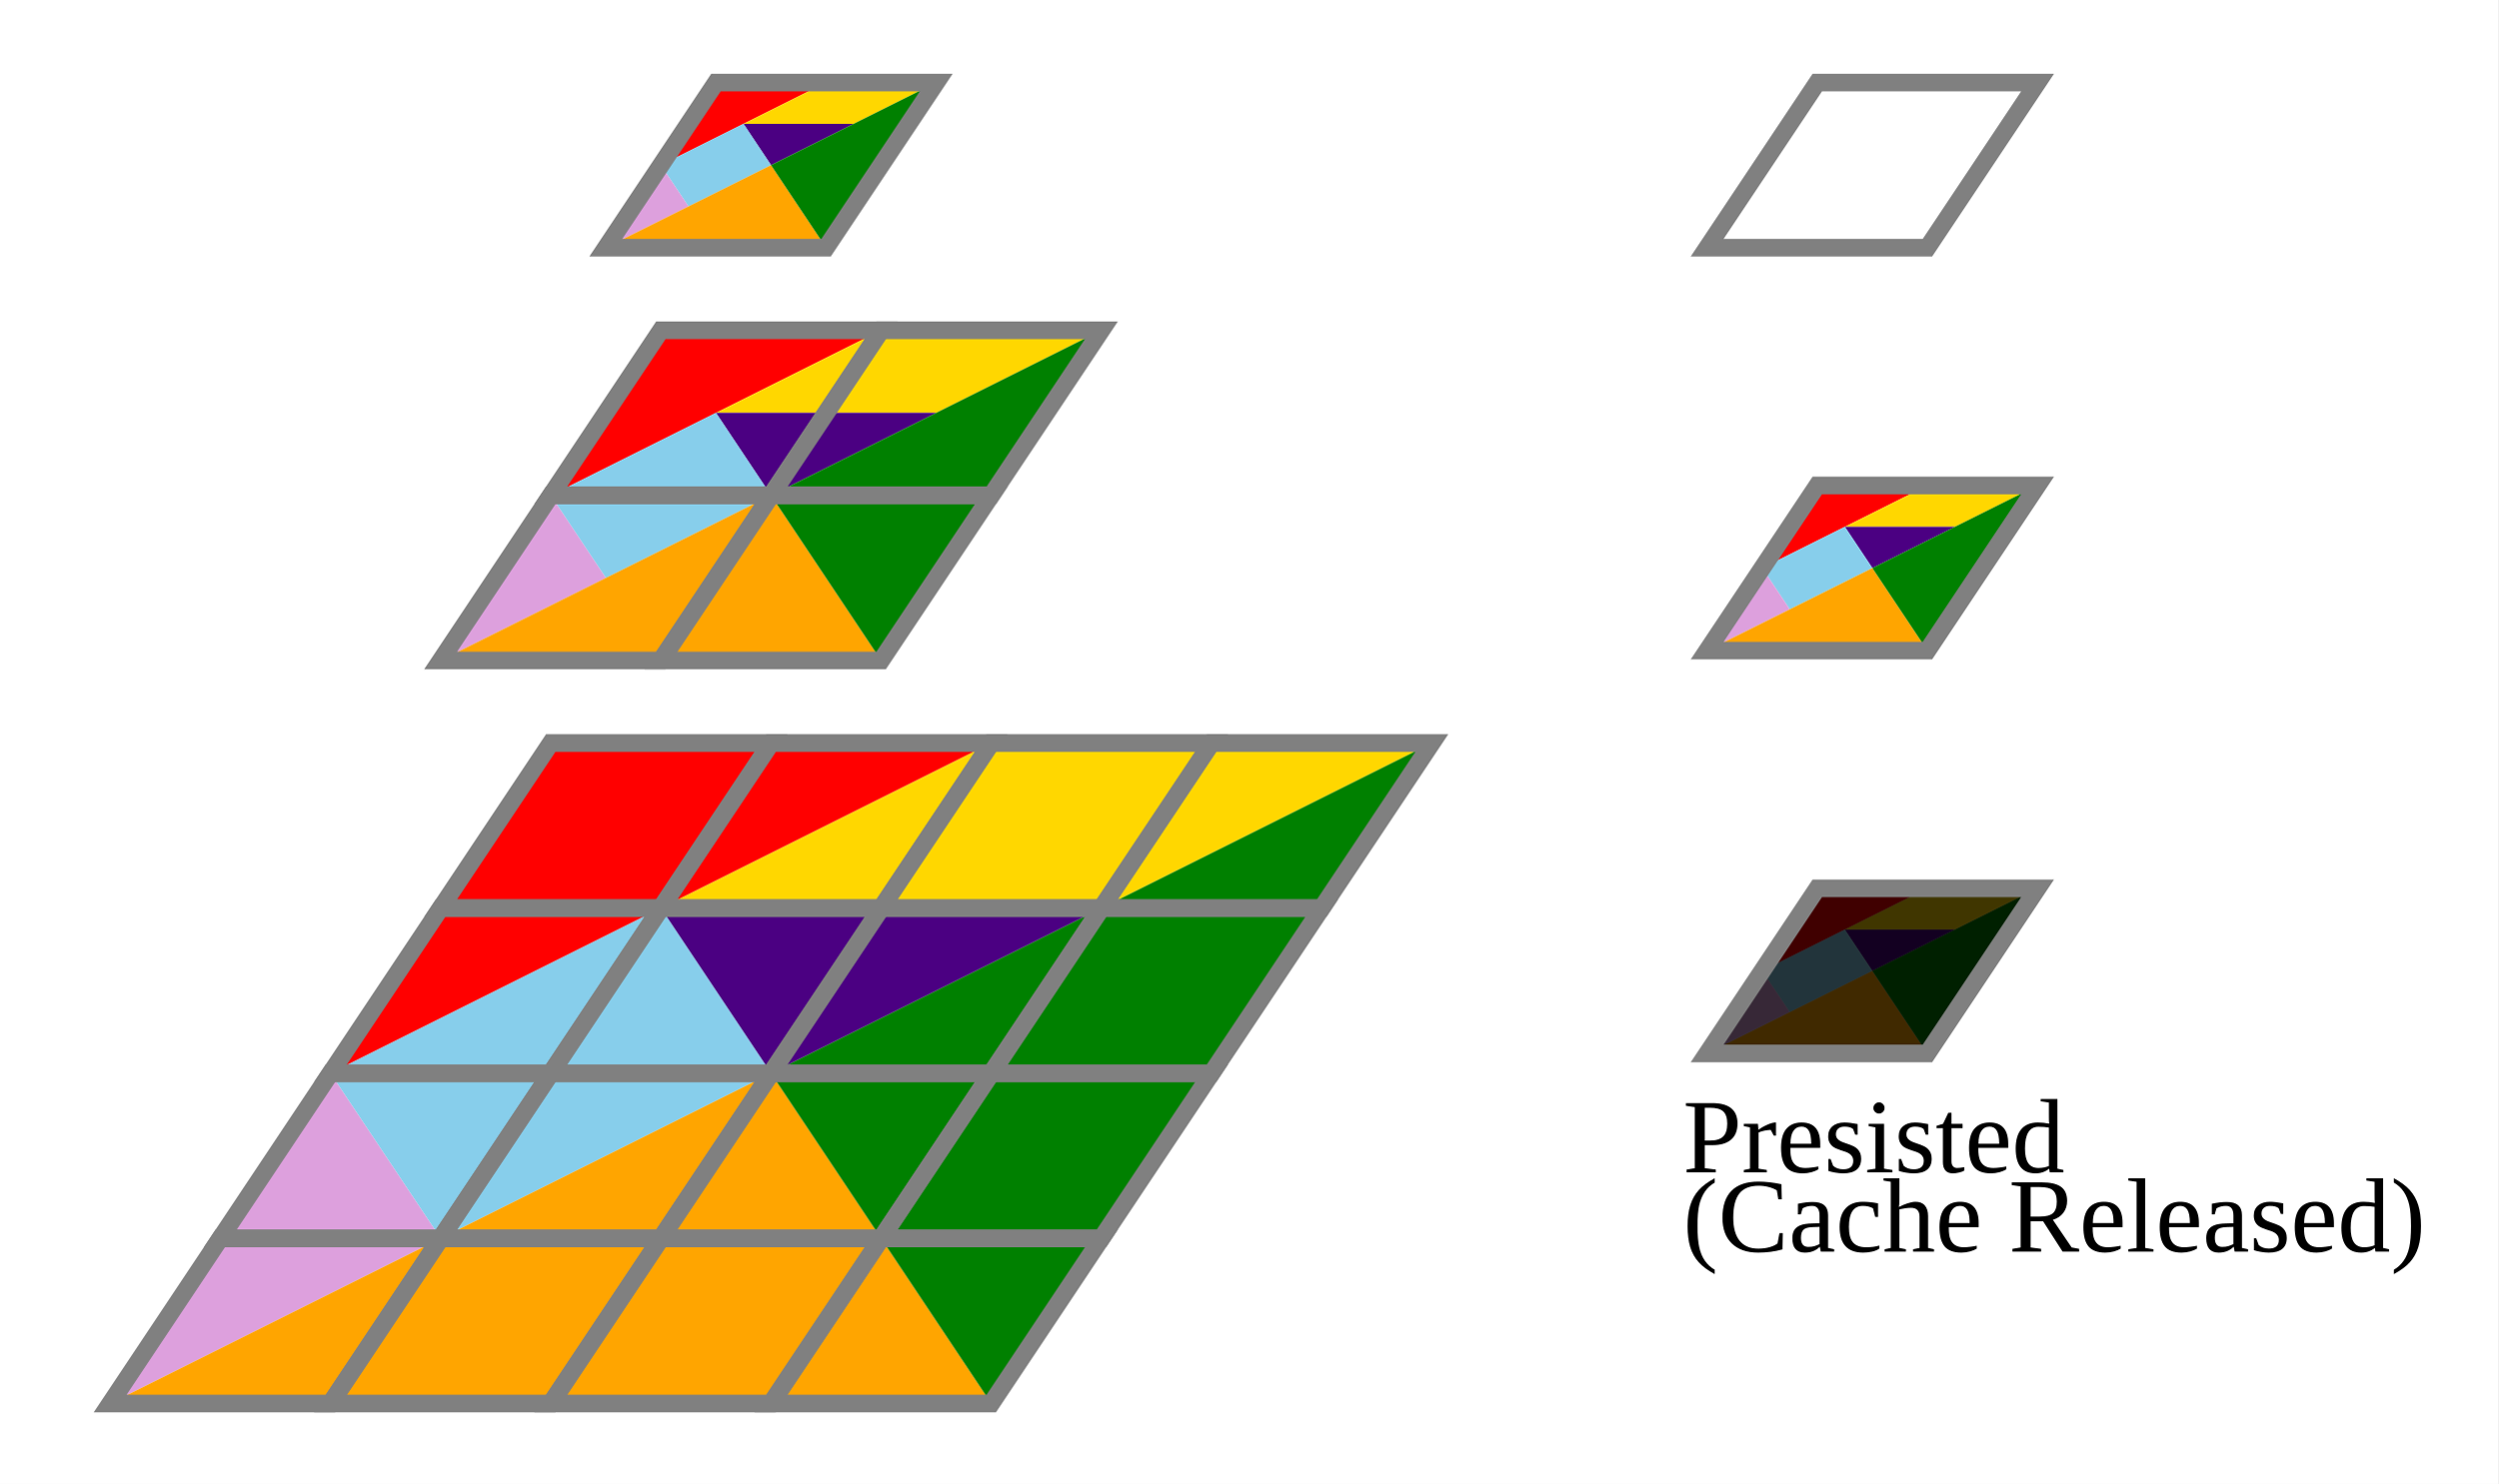
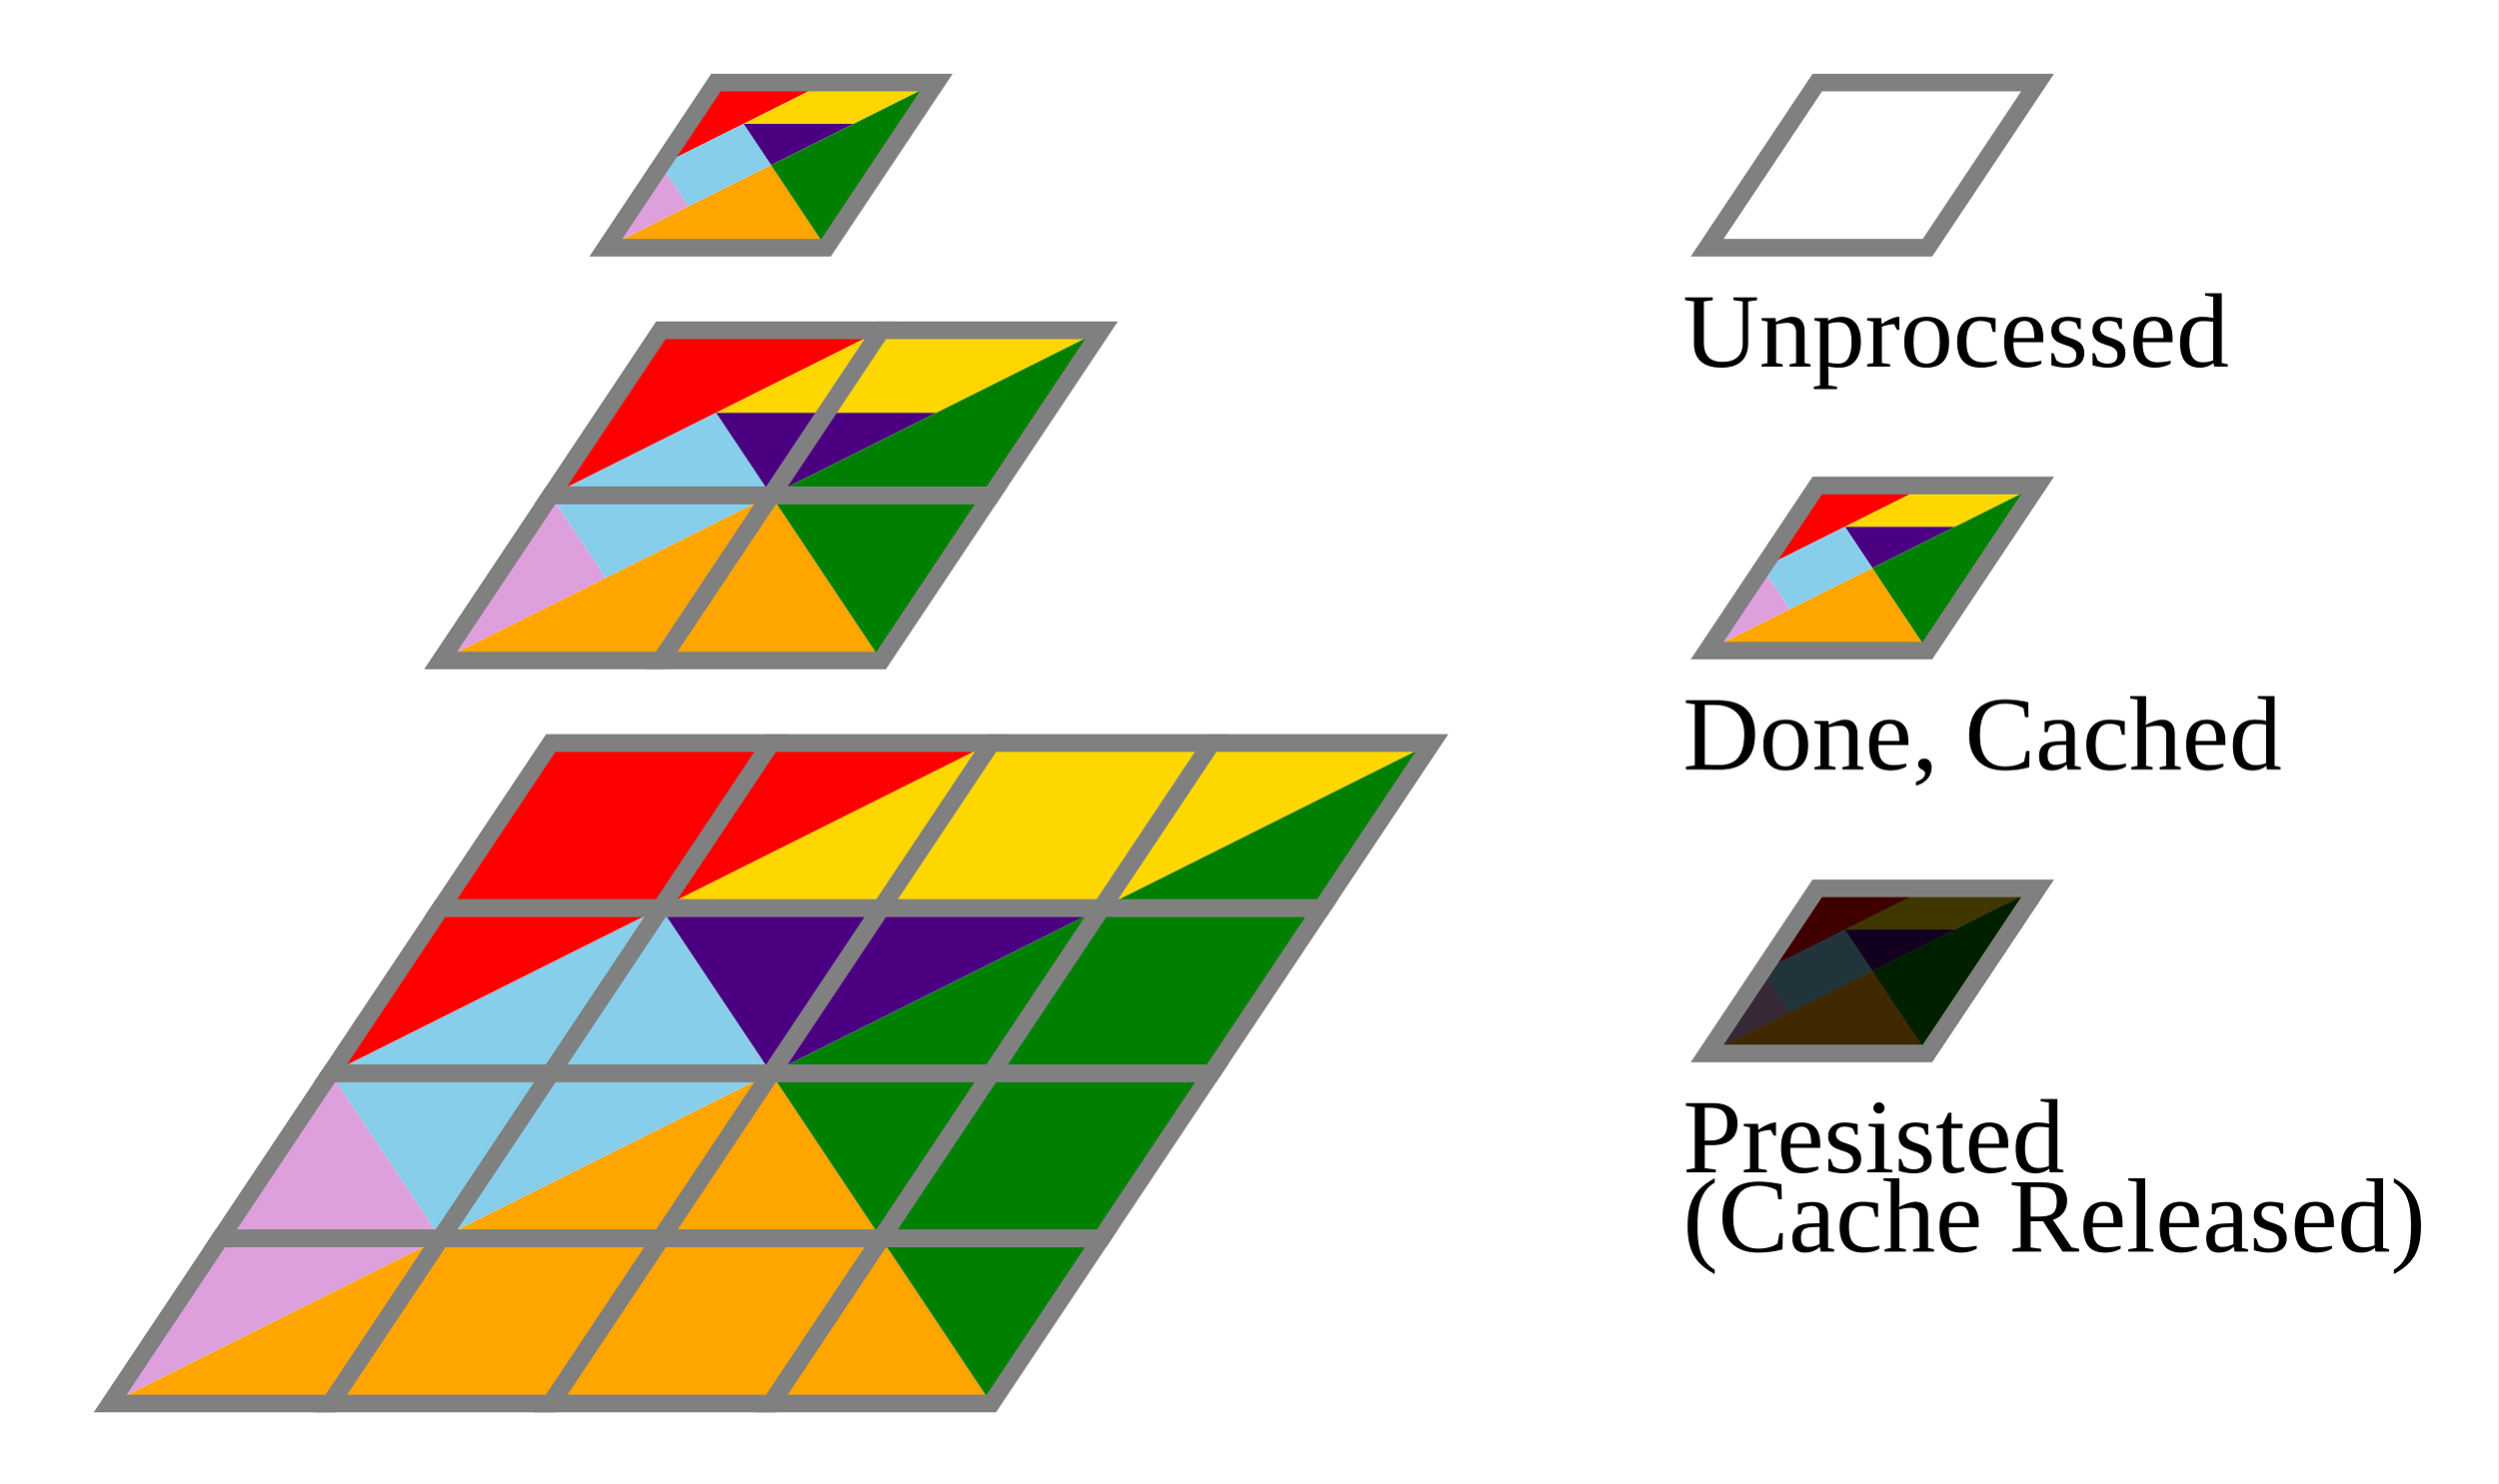
<svg xmlns="http://www.w3.org/2000/svg" style="background-color: white;" width="567" height="337">
  <rect width="100%" height="100%" fill="white" />
  <polygon points="412.5,18.75 437.5,18.75 400,37.5" style="fill:red;stroke:black;stroke-width:0" />
  <polygon points="437.5,18.75 462.5,18.75 443.75,28.125 418.75,28.125" style="fill:gold;stroke:black;stroke-width:0" />
  <polygon points="425,37.5 443.75,28.125 418.75,28.125" style="fill:indigo;stroke:black;stroke-width:0" />
  <polygon points="425,37.5 418.75,28.125 400,37.5 406.25,46.875" style="fill:skyblue;stroke:black;stroke-width:0" />
  <polygon points="400,37.5 406.25,46.875 387.5,56.25" style="fill:plum;stroke:black;stroke-width:0" />
  <polygon points="425,37.5 437.5,56.25 387.5,56.25" style="fill:orange;stroke:black;stroke-width:0" />
  <polygon points="425,37.5 437.5,56.25 462.5,18.75" style="fill:green;stroke:black;stroke-width:0" />
  <polygon points="412.5,18.75 462.5,18.75 437.5,56.25 387.5,56.25" style="stroke:gray;fill:white;stroke-width:4" />
-   <text style="fill:white;stroke-width:24" x="382" y="83.25" font-size="24">
+   <text style="fill:black;stroke-width:24" x="382" y="83.25" font-size="24">
Unprocessed
</text>
  <polygon points="412.5,110.25 437.5,110.25 400,129" style="fill:red;stroke:black;stroke-width:0" />
  <polygon points="437.5,110.25 462.5,110.25 443.75,119.625 418.75,119.625" style="fill:gold;stroke:black;stroke-width:0" />
  <polygon points="425,129 443.75,119.625 418.75,119.625" style="fill:indigo;stroke:black;stroke-width:0" />
  <polygon points="425,129 418.75,119.625 400,129 406.25,138.375" style="fill:skyblue;stroke:black;stroke-width:0" />
  <polygon points="400,129 406.25,138.375 387.5,147.75" style="fill:plum;stroke:black;stroke-width:0" />
  <polygon points="425,129 437.5,147.75 387.5,147.75" style="fill:orange;stroke:black;stroke-width:0" />
  <polygon points="425,129 437.5,147.75 462.5,110.25" style="fill:green;stroke:black;stroke-width:0" />
  <polygon points="412.5,110.25 462.5,110.25 437.5,147.75 387.5,147.75" style="stroke:gray;fill:white;fill-opacity:0;stroke-width:4" />
-   <text style="fill:white;stroke-width:24" x="382" y="174.75" font-size="24">
+   <text style="fill:black;stroke-width:24" x="382" y="174.75" font-size="24">
Done, Cached
</text>
  <polygon points="412.5,201.75 437.5,201.75 400,220.5" style="fill:red;stroke:black;stroke-width:0" />
  <polygon points="437.5,201.75 462.5,201.75 443.75,211.125 418.75,211.125" style="fill:gold;stroke:black;stroke-width:0" />
  <polygon points="425,220.5 443.75,211.125 418.75,211.125" style="fill:indigo;stroke:black;stroke-width:0" />
  <polygon points="425,220.5 418.75,211.125 400,220.5 406.25,229.875" style="fill:skyblue;stroke:black;stroke-width:0" />
  <polygon points="400,220.5 406.25,229.875 387.5,239.25" style="fill:plum;stroke:black;stroke-width:0" />
  <polygon points="425,220.5 437.5,239.25 387.5,239.25" style="fill:orange;stroke:black;stroke-width:0" />
  <polygon points="425,220.5 437.5,239.25 462.5,201.75" style="fill:green;stroke:black;stroke-width:0" />
  <polygon points="412.5,201.75 462.5,201.75 437.5,239.25 387.5,239.25" style="stroke:gray;fill:black;fill-opacity:0.75;stroke-width:4" />
  <text style="fill:black;stroke-width:24" x="382" y="266.25" font-size="24">
Presisted
</text>
  <text style="fill:black;stroke-width:24" x="382" y="284.25" font-size="24">
(Cache Released)
</text>
  <polygon points="162.5,18.75 187.5,18.75 150,37.5" style="fill:red;stroke:black;stroke-width:0" />
  <polygon points="187.5,18.75 212.5,18.75 193.75,28.125 168.75,28.125" style="fill:gold;stroke:black;stroke-width:0" />
  <polygon points="175,37.5 193.75,28.125 168.75,28.125" style="fill:indigo;stroke:black;stroke-width:0" />
  <polygon points="175,37.5 168.75,28.125 150,37.5 156.25,46.875" style="fill:skyblue;stroke:black;stroke-width:0" />
  <polygon points="150,37.5 156.25,46.875 137.5,56.25" style="fill:plum;stroke:black;stroke-width:0" />
  <polygon points="175,37.5 187.5,56.25 137.5,56.25" style="fill:orange;stroke:black;stroke-width:0" />
  <polygon points="175,37.5 187.5,56.25 212.5,18.75" style="fill:green;stroke:black;stroke-width:0" />
  <polygon points="162.5,18.75 212.5,18.75 187.5,56.25 137.5,56.25" style="stroke:gray;fill:none;stroke-width:4">
    <animate id="a_0_0_0" attributeName="fill" begin="0s;a_0_0_2.end" dur="25" from="white" to="white" />
    <animate id="a_0_0_1" attributeName="fill" begin="a_0_0_0.end" dur="2" from="white" to="white" />
    <animate id="a_0_0_2" attributeName="fill" begin="a_0_0_1.end" dur="3" from="black" to="black" />
    <animate id="a_o_0_0_0" attributeName="fill-opacity" begin="0s;a_o_0_0_2.end" dur="25" from="1" to="1" />
    <animate id="a_o_0_0_1" attributeName="fill-opacity" begin="a_o_0_0_0.end" dur="2" from="0" to="0" />
    <animate id="a_o_0_0_2" attributeName="fill-opacity" begin="a_o_0_0_1.end" dur="3" from="0.75" to="0.75" />
  </polygon>
  <polygon points="150,75 200,75 125,112.5" style="fill:red;stroke:black;stroke-width:0" />
  <polygon points="200,75 250,75 212.5,93.75 162.5,93.75" style="fill:gold;stroke:black;stroke-width:0" />
  <polygon points="175,112.5 212.5,93.75 162.5,93.75" style="fill:indigo;stroke:black;stroke-width:0" />
  <polygon points="175,112.5 162.5,93.75 125,112.5 137.5,131.25" style="fill:skyblue;stroke:black;stroke-width:0" />
  <polygon points="125,112.5 137.5,131.25 100,150" style="fill:plum;stroke:black;stroke-width:0" />
  <polygon points="175,112.5 200,150 100,150" style="fill:orange;stroke:black;stroke-width:0" />
  <polygon points="175,112.5 200,150 250,75" style="fill:green;stroke:black;stroke-width:0" />
  <polygon points="150,75 200,75 175,112.5 125,112.5" style="stroke:gray;fill:none;stroke-width:4">
    <animate id="a_1_0_0" attributeName="fill" begin="0s;a_1_0_2.end" dur="5" from="white" to="white" />
    <animate id="a_1_0_1" attributeName="fill" begin="a_1_0_0.end" dur="21" from="white" to="white" />
    <animate id="a_1_0_2" attributeName="fill" begin="a_1_0_1.end" dur="4" from="black" to="black" />
    <animate id="a_o_1_0_0" attributeName="fill-opacity" begin="0s;a_o_1_0_2.end" dur="5" from="1" to="1" />
    <animate id="a_o_1_0_1" attributeName="fill-opacity" begin="a_o_1_0_0.end" dur="21" from="0" to="0" />
    <animate id="a_o_1_0_2" attributeName="fill-opacity" begin="a_o_1_0_1.end" dur="4" from="0.75" to="0.75" />
  </polygon>
  <polygon points="125,112.5 175,112.5 150,150 100,150" style="stroke:gray;fill:none;stroke-width:4">
    <animate id="a_1_2_0" attributeName="fill" begin="0s;a_1_2_2.end" dur="17" from="white" to="white" />
    <animate id="a_1_2_1" attributeName="fill" begin="a_1_2_0.end" dur="9" from="white" to="white" />
    <animate id="a_1_2_2" attributeName="fill" begin="a_1_2_1.end" dur="4" from="black" to="black" />
    <animate id="a_o_1_2_0" attributeName="fill-opacity" begin="0s;a_o_1_2_2.end" dur="17" from="1" to="1" />
    <animate id="a_o_1_2_1" attributeName="fill-opacity" begin="a_o_1_2_0.end" dur="9" from="0" to="0" />
    <animate id="a_o_1_2_2" attributeName="fill-opacity" begin="a_o_1_2_1.end" dur="4" from="0.75" to="0.75" />
  </polygon>
  <polygon points="200,75 250,75 225,112.5 175,112.5" style="stroke:gray;fill:none;stroke-width:4">
    <animate id="a_1_1_0" attributeName="fill" begin="0s;a_1_1_2.end" dur="11" from="white" to="white" />
    <animate id="a_1_1_1" attributeName="fill" begin="a_1_1_0.end" dur="15" from="white" to="white" />
    <animate id="a_1_1_2" attributeName="fill" begin="a_1_1_1.end" dur="4" from="black" to="black" />
    <animate id="a_o_1_1_0" attributeName="fill-opacity" begin="0s;a_o_1_1_2.end" dur="11" from="1" to="1" />
    <animate id="a_o_1_1_1" attributeName="fill-opacity" begin="a_o_1_1_0.end" dur="15" from="0" to="0" />
    <animate id="a_o_1_1_2" attributeName="fill-opacity" begin="a_o_1_1_1.end" dur="4" from="0.75" to="0.75" />
  </polygon>
  <polygon points="175,112.5 225,112.5 200,150 150,150" style="stroke:gray;fill:none;stroke-width:4">
    <animate id="a_1_3_0" attributeName="fill" begin="0s;a_1_3_2.end" dur="23" from="white" to="white" />
    <animate id="a_1_3_1" attributeName="fill" begin="a_1_3_0.end" dur="3" from="white" to="white" />
    <animate id="a_1_3_2" attributeName="fill" begin="a_1_3_1.end" dur="4" from="black" to="black" />
    <animate id="a_o_1_3_0" attributeName="fill-opacity" begin="0s;a_o_1_3_2.end" dur="23" from="1" to="1" />
    <animate id="a_o_1_3_1" attributeName="fill-opacity" begin="a_o_1_3_0.end" dur="3" from="0" to="0" />
    <animate id="a_o_1_3_2" attributeName="fill-opacity" begin="a_o_1_3_1.end" dur="4" from="0.75" to="0.75" />
  </polygon>
  <polygon points="125,168.75 225,168.75 75,243.75" style="fill:red;stroke:black;stroke-width:0" />
  <polygon points="225,168.75 325,168.75 250,206.25 150,206.25" style="fill:gold;stroke:black;stroke-width:0" />
  <polygon points="175,243.75 250,206.25 150,206.25" style="fill:indigo;stroke:black;stroke-width:0" />
  <polygon points="175,243.75 150,206.25 75,243.75 100,281.25" style="fill:skyblue;stroke:black;stroke-width:0" />
  <polygon points="75,243.75 100,281.25 25,318.75" style="fill:plum;stroke:black;stroke-width:0" />
  <polygon points="175,243.75 225,318.75 25,318.75" style="fill:orange;stroke:black;stroke-width:0" />
  <polygon points="175,243.75 225,318.75 325,168.75" style="fill:green;stroke:black;stroke-width:0" />
  <polygon points="125,168.75 175,168.75 150,206.25 100,206.25" style="stroke:gray;fill:none;stroke-width:4">
    <animate id="a_2_0_0" attributeName="fill" begin="0s;a_2_0_2.end" dur="1" from="white" to="white" />
    <animate id="a_2_0_1" attributeName="fill" begin="a_2_0_0.end" dur="5" from="white" to="white" />
    <animate id="a_2_0_2" attributeName="fill" begin="a_2_0_1.end" dur="24" from="black" to="black" />
    <animate id="a_o_2_0_0" attributeName="fill-opacity" begin="0s;a_o_2_0_2.end" dur="1" from="1" to="1" />
    <animate id="a_o_2_0_1" attributeName="fill-opacity" begin="a_o_2_0_0.end" dur="5" from="0" to="0" />
    <animate id="a_o_2_0_2" attributeName="fill-opacity" begin="a_o_2_0_1.end" dur="24" from="0.75" to="0.75" />
  </polygon>
  <polygon points="100,206.25 150,206.25 125,243.75 75,243.75" style="stroke:gray;fill:none;stroke-width:4">
    <animate id="a_2_2_0" attributeName="fill" begin="0s;a_2_2_2.end" dur="3" from="white" to="white" />
    <animate id="a_2_2_1" attributeName="fill" begin="a_2_2_0.end" dur="3" from="white" to="white" />
    <animate id="a_2_2_2" attributeName="fill" begin="a_2_2_1.end" dur="24" from="black" to="black" />
    <animate id="a_o_2_2_0" attributeName="fill-opacity" begin="0s;a_o_2_2_2.end" dur="3" from="1" to="1" />
    <animate id="a_o_2_2_1" attributeName="fill-opacity" begin="a_o_2_2_0.end" dur="3" from="0" to="0" />
    <animate id="a_o_2_2_2" attributeName="fill-opacity" begin="a_o_2_2_1.end" dur="24" from="0.75" to="0.75" />
  </polygon>
  <polygon points="75,243.75 125,243.75 100,281.25 50,281.25" style="stroke:gray;fill:none;stroke-width:4">
    <animate id="a_2_8_0" attributeName="fill" begin="0s;a_2_8_2.end" dur="13" from="white" to="white" />
    <animate id="a_2_8_1" attributeName="fill" begin="a_2_8_0.end" dur="5" from="white" to="white" />
    <animate id="a_2_8_2" attributeName="fill" begin="a_2_8_1.end" dur="12" from="black" to="black" />
    <animate id="a_o_2_8_0" attributeName="fill-opacity" begin="0s;a_o_2_8_2.end" dur="13" from="1" to="1" />
    <animate id="a_o_2_8_1" attributeName="fill-opacity" begin="a_o_2_8_0.end" dur="5" from="0" to="0" />
    <animate id="a_o_2_8_2" attributeName="fill-opacity" begin="a_o_2_8_1.end" dur="12" from="0.75" to="0.75" />
  </polygon>
  <polygon points="50,281.25 100,281.25 75,318.75 25,318.75" style="stroke:gray;fill:none;stroke-width:4">
    <animate id="a_2_10_0" attributeName="fill" begin="0s;a_2_10_2.end" dur="15" from="white" to="white" />
    <animate id="a_2_10_1" attributeName="fill" begin="a_2_10_0.end" dur="3" from="white" to="white" />
    <animate id="a_2_10_2" attributeName="fill" begin="a_2_10_1.end" dur="12" from="black" to="black" />
    <animate id="a_o_2_10_0" attributeName="fill-opacity" begin="0s;a_o_2_10_2.end" dur="15" from="1" to="1" />
    <animate id="a_o_2_10_1" attributeName="fill-opacity" begin="a_o_2_10_0.end" dur="3" from="0" to="0" />
    <animate id="a_o_2_10_2" attributeName="fill-opacity" begin="a_o_2_10_1.end" dur="12" from="0.75" to="0.75" />
  </polygon>
  <polygon points="175,168.75 225,168.75 200,206.25 150,206.25" style="stroke:gray;fill:none;stroke-width:4">
    <animate id="a_2_1_0" attributeName="fill" begin="0s;a_2_1_2.end" dur="2" from="white" to="white" />
    <animate id="a_2_1_1" attributeName="fill" begin="a_2_1_0.end" dur="4" from="white" to="white" />
    <animate id="a_2_1_2" attributeName="fill" begin="a_2_1_1.end" dur="24" from="black" to="black" />
    <animate id="a_o_2_1_0" attributeName="fill-opacity" begin="0s;a_o_2_1_2.end" dur="2" from="1" to="1" />
    <animate id="a_o_2_1_1" attributeName="fill-opacity" begin="a_o_2_1_0.end" dur="4" from="0" to="0" />
    <animate id="a_o_2_1_2" attributeName="fill-opacity" begin="a_o_2_1_1.end" dur="24" from="0.75" to="0.75" />
  </polygon>
  <polygon points="150,206.25 200,206.25 175,243.75 125,243.75" style="stroke:gray;fill:none;stroke-width:4">
    <animate id="a_2_3_0" attributeName="fill" begin="0s;a_2_3_2.end" dur="4" from="white" to="white" />
    <animate id="a_2_3_1" attributeName="fill" begin="a_2_3_0.end" dur="2" from="white" to="white" />
    <animate id="a_2_3_2" attributeName="fill" begin="a_2_3_1.end" dur="24" from="black" to="black" />
    <animate id="a_o_2_3_0" attributeName="fill-opacity" begin="0s;a_o_2_3_2.end" dur="4" from="1" to="1" />
    <animate id="a_o_2_3_1" attributeName="fill-opacity" begin="a_o_2_3_0.end" dur="2" from="0" to="0" />
    <animate id="a_o_2_3_2" attributeName="fill-opacity" begin="a_o_2_3_1.end" dur="24" from="0.75" to="0.75" />
  </polygon>
  <polygon points="125,243.75 175,243.75 150,281.25 100,281.25" style="stroke:gray;fill:none;stroke-width:4">
    <animate id="a_2_9_0" attributeName="fill" begin="0s;a_2_9_2.end" dur="14" from="white" to="white" />
    <animate id="a_2_9_1" attributeName="fill" begin="a_2_9_0.end" dur="4" from="white" to="white" />
    <animate id="a_2_9_2" attributeName="fill" begin="a_2_9_1.end" dur="12" from="black" to="black" />
    <animate id="a_o_2_9_0" attributeName="fill-opacity" begin="0s;a_o_2_9_2.end" dur="14" from="1" to="1" />
    <animate id="a_o_2_9_1" attributeName="fill-opacity" begin="a_o_2_9_0.end" dur="4" from="0" to="0" />
    <animate id="a_o_2_9_2" attributeName="fill-opacity" begin="a_o_2_9_1.end" dur="12" from="0.75" to="0.75" />
  </polygon>
  <polygon points="100,281.25 150,281.25 125,318.75 75,318.75" style="stroke:gray;fill:none;stroke-width:4">
    <animate id="a_2_11_0" attributeName="fill" begin="0s;a_2_11_2.end" dur="16" from="white" to="white" />
    <animate id="a_2_11_1" attributeName="fill" begin="a_2_11_0.end" dur="2" from="white" to="white" />
    <animate id="a_2_11_2" attributeName="fill" begin="a_2_11_1.end" dur="12" from="black" to="black" />
    <animate id="a_o_2_11_0" attributeName="fill-opacity" begin="0s;a_o_2_11_2.end" dur="16" from="1" to="1" />
    <animate id="a_o_2_11_1" attributeName="fill-opacity" begin="a_o_2_11_0.end" dur="2" from="0" to="0" />
    <animate id="a_o_2_11_2" attributeName="fill-opacity" begin="a_o_2_11_1.end" dur="12" from="0.75" to="0.75" />
  </polygon>
  <polygon points="225,168.75 275,168.75 250,206.25 200,206.25" style="stroke:gray;fill:none;stroke-width:4">
    <animate id="a_2_4_0" attributeName="fill" begin="0s;a_2_4_2.end" dur="7" from="white" to="white" />
    <animate id="a_2_4_1" attributeName="fill" begin="a_2_4_0.end" dur="5" from="white" to="white" />
    <animate id="a_2_4_2" attributeName="fill" begin="a_2_4_1.end" dur="18" from="black" to="black" />
    <animate id="a_o_2_4_0" attributeName="fill-opacity" begin="0s;a_o_2_4_2.end" dur="7" from="1" to="1" />
    <animate id="a_o_2_4_1" attributeName="fill-opacity" begin="a_o_2_4_0.end" dur="5" from="0" to="0" />
    <animate id="a_o_2_4_2" attributeName="fill-opacity" begin="a_o_2_4_1.end" dur="18" from="0.75" to="0.75" />
  </polygon>
  <polygon points="200,206.25 250,206.25 225,243.75 175,243.75" style="stroke:gray;fill:none;stroke-width:4">
    <animate id="a_2_6_0" attributeName="fill" begin="0s;a_2_6_2.end" dur="9" from="white" to="white" />
    <animate id="a_2_6_1" attributeName="fill" begin="a_2_6_0.end" dur="3" from="white" to="white" />
    <animate id="a_2_6_2" attributeName="fill" begin="a_2_6_1.end" dur="18" from="black" to="black" />
    <animate id="a_o_2_6_0" attributeName="fill-opacity" begin="0s;a_o_2_6_2.end" dur="9" from="1" to="1" />
    <animate id="a_o_2_6_1" attributeName="fill-opacity" begin="a_o_2_6_0.end" dur="3" from="0" to="0" />
    <animate id="a_o_2_6_2" attributeName="fill-opacity" begin="a_o_2_6_1.end" dur="18" from="0.75" to="0.75" />
  </polygon>
  <polygon points="175,243.75 225,243.75 200,281.25 150,281.25" style="stroke:gray;fill:none;stroke-width:4">
    <animate id="a_2_12_0" attributeName="fill" begin="0s;a_2_12_2.end" dur="19" from="white" to="white" />
    <animate id="a_2_12_1" attributeName="fill" begin="a_2_12_0.end" dur="5" from="white" to="white" />
    <animate id="a_2_12_2" attributeName="fill" begin="a_2_12_1.end" dur="6" from="black" to="black" />
    <animate id="a_o_2_12_0" attributeName="fill-opacity" begin="0s;a_o_2_12_2.end" dur="19" from="1" to="1" />
    <animate id="a_o_2_12_1" attributeName="fill-opacity" begin="a_o_2_12_0.end" dur="5" from="0" to="0" />
    <animate id="a_o_2_12_2" attributeName="fill-opacity" begin="a_o_2_12_1.end" dur="6" from="0.75" to="0.75" />
  </polygon>
  <polygon points="150,281.25 200,281.25 175,318.75 125,318.75" style="stroke:gray;fill:none;stroke-width:4">
    <animate id="a_2_14_0" attributeName="fill" begin="0s;a_2_14_2.end" dur="21" from="white" to="white" />
    <animate id="a_2_14_1" attributeName="fill" begin="a_2_14_0.end" dur="3" from="white" to="white" />
    <animate id="a_2_14_2" attributeName="fill" begin="a_2_14_1.end" dur="6" from="black" to="black" />
    <animate id="a_o_2_14_0" attributeName="fill-opacity" begin="0s;a_o_2_14_2.end" dur="21" from="1" to="1" />
    <animate id="a_o_2_14_1" attributeName="fill-opacity" begin="a_o_2_14_0.end" dur="3" from="0" to="0" />
    <animate id="a_o_2_14_2" attributeName="fill-opacity" begin="a_o_2_14_1.end" dur="6" from="0.75" to="0.75" />
  </polygon>
  <polygon points="275,168.75 325,168.75 300,206.25 250,206.25" style="stroke:gray;fill:none;stroke-width:4">
    <animate id="a_2_5_0" attributeName="fill" begin="0s;a_2_5_2.end" dur="8" from="white" to="white" />
    <animate id="a_2_5_1" attributeName="fill" begin="a_2_5_0.end" dur="4" from="white" to="white" />
    <animate id="a_2_5_2" attributeName="fill" begin="a_2_5_1.end" dur="18" from="black" to="black" />
    <animate id="a_o_2_5_0" attributeName="fill-opacity" begin="0s;a_o_2_5_2.end" dur="8" from="1" to="1" />
    <animate id="a_o_2_5_1" attributeName="fill-opacity" begin="a_o_2_5_0.end" dur="4" from="0" to="0" />
    <animate id="a_o_2_5_2" attributeName="fill-opacity" begin="a_o_2_5_1.end" dur="18" from="0.75" to="0.75" />
  </polygon>
  <polygon points="250,206.25 300,206.25 275,243.75 225,243.75" style="stroke:gray;fill:none;stroke-width:4">
    <animate id="a_2_7_0" attributeName="fill" begin="0s;a_2_7_2.end" dur="10" from="white" to="white" />
    <animate id="a_2_7_1" attributeName="fill" begin="a_2_7_0.end" dur="2" from="white" to="white" />
    <animate id="a_2_7_2" attributeName="fill" begin="a_2_7_1.end" dur="18" from="black" to="black" />
    <animate id="a_o_2_7_0" attributeName="fill-opacity" begin="0s;a_o_2_7_2.end" dur="10" from="1" to="1" />
    <animate id="a_o_2_7_1" attributeName="fill-opacity" begin="a_o_2_7_0.end" dur="2" from="0" to="0" />
    <animate id="a_o_2_7_2" attributeName="fill-opacity" begin="a_o_2_7_1.end" dur="18" from="0.75" to="0.75" />
  </polygon>
  <polygon points="225,243.75 275,243.75 250,281.25 200,281.25" style="stroke:gray;fill:none;stroke-width:4">
    <animate id="a_2_13_0" attributeName="fill" begin="0s;a_2_13_2.end" dur="20" from="white" to="white" />
    <animate id="a_2_13_1" attributeName="fill" begin="a_2_13_0.end" dur="4" from="white" to="white" />
    <animate id="a_2_13_2" attributeName="fill" begin="a_2_13_1.end" dur="6" from="black" to="black" />
    <animate id="a_o_2_13_0" attributeName="fill-opacity" begin="0s;a_o_2_13_2.end" dur="20" from="1" to="1" />
    <animate id="a_o_2_13_1" attributeName="fill-opacity" begin="a_o_2_13_0.end" dur="4" from="0" to="0" />
    <animate id="a_o_2_13_2" attributeName="fill-opacity" begin="a_o_2_13_1.end" dur="6" from="0.75" to="0.75" />
  </polygon>
  <polygon points="200,281.25 250,281.25 225,318.75 175,318.75" style="stroke:gray;fill:none;stroke-width:4">
    <animate id="a_2_15_0" attributeName="fill" begin="0s;a_2_15_2.end" dur="22" from="white" to="white" />
    <animate id="a_2_15_1" attributeName="fill" begin="a_2_15_0.end" dur="2" from="white" to="white" />
    <animate id="a_2_15_2" attributeName="fill" begin="a_2_15_1.end" dur="6" from="black" to="black" />
    <animate id="a_o_2_15_0" attributeName="fill-opacity" begin="0s;a_o_2_15_2.end" dur="22" from="1" to="1" />
    <animate id="a_o_2_15_1" attributeName="fill-opacity" begin="a_o_2_15_0.end" dur="2" from="0" to="0" />
    <animate id="a_o_2_15_2" attributeName="fill-opacity" begin="a_o_2_15_1.end" dur="6" from="0.75" to="0.75" />
  </polygon>
</svg>
